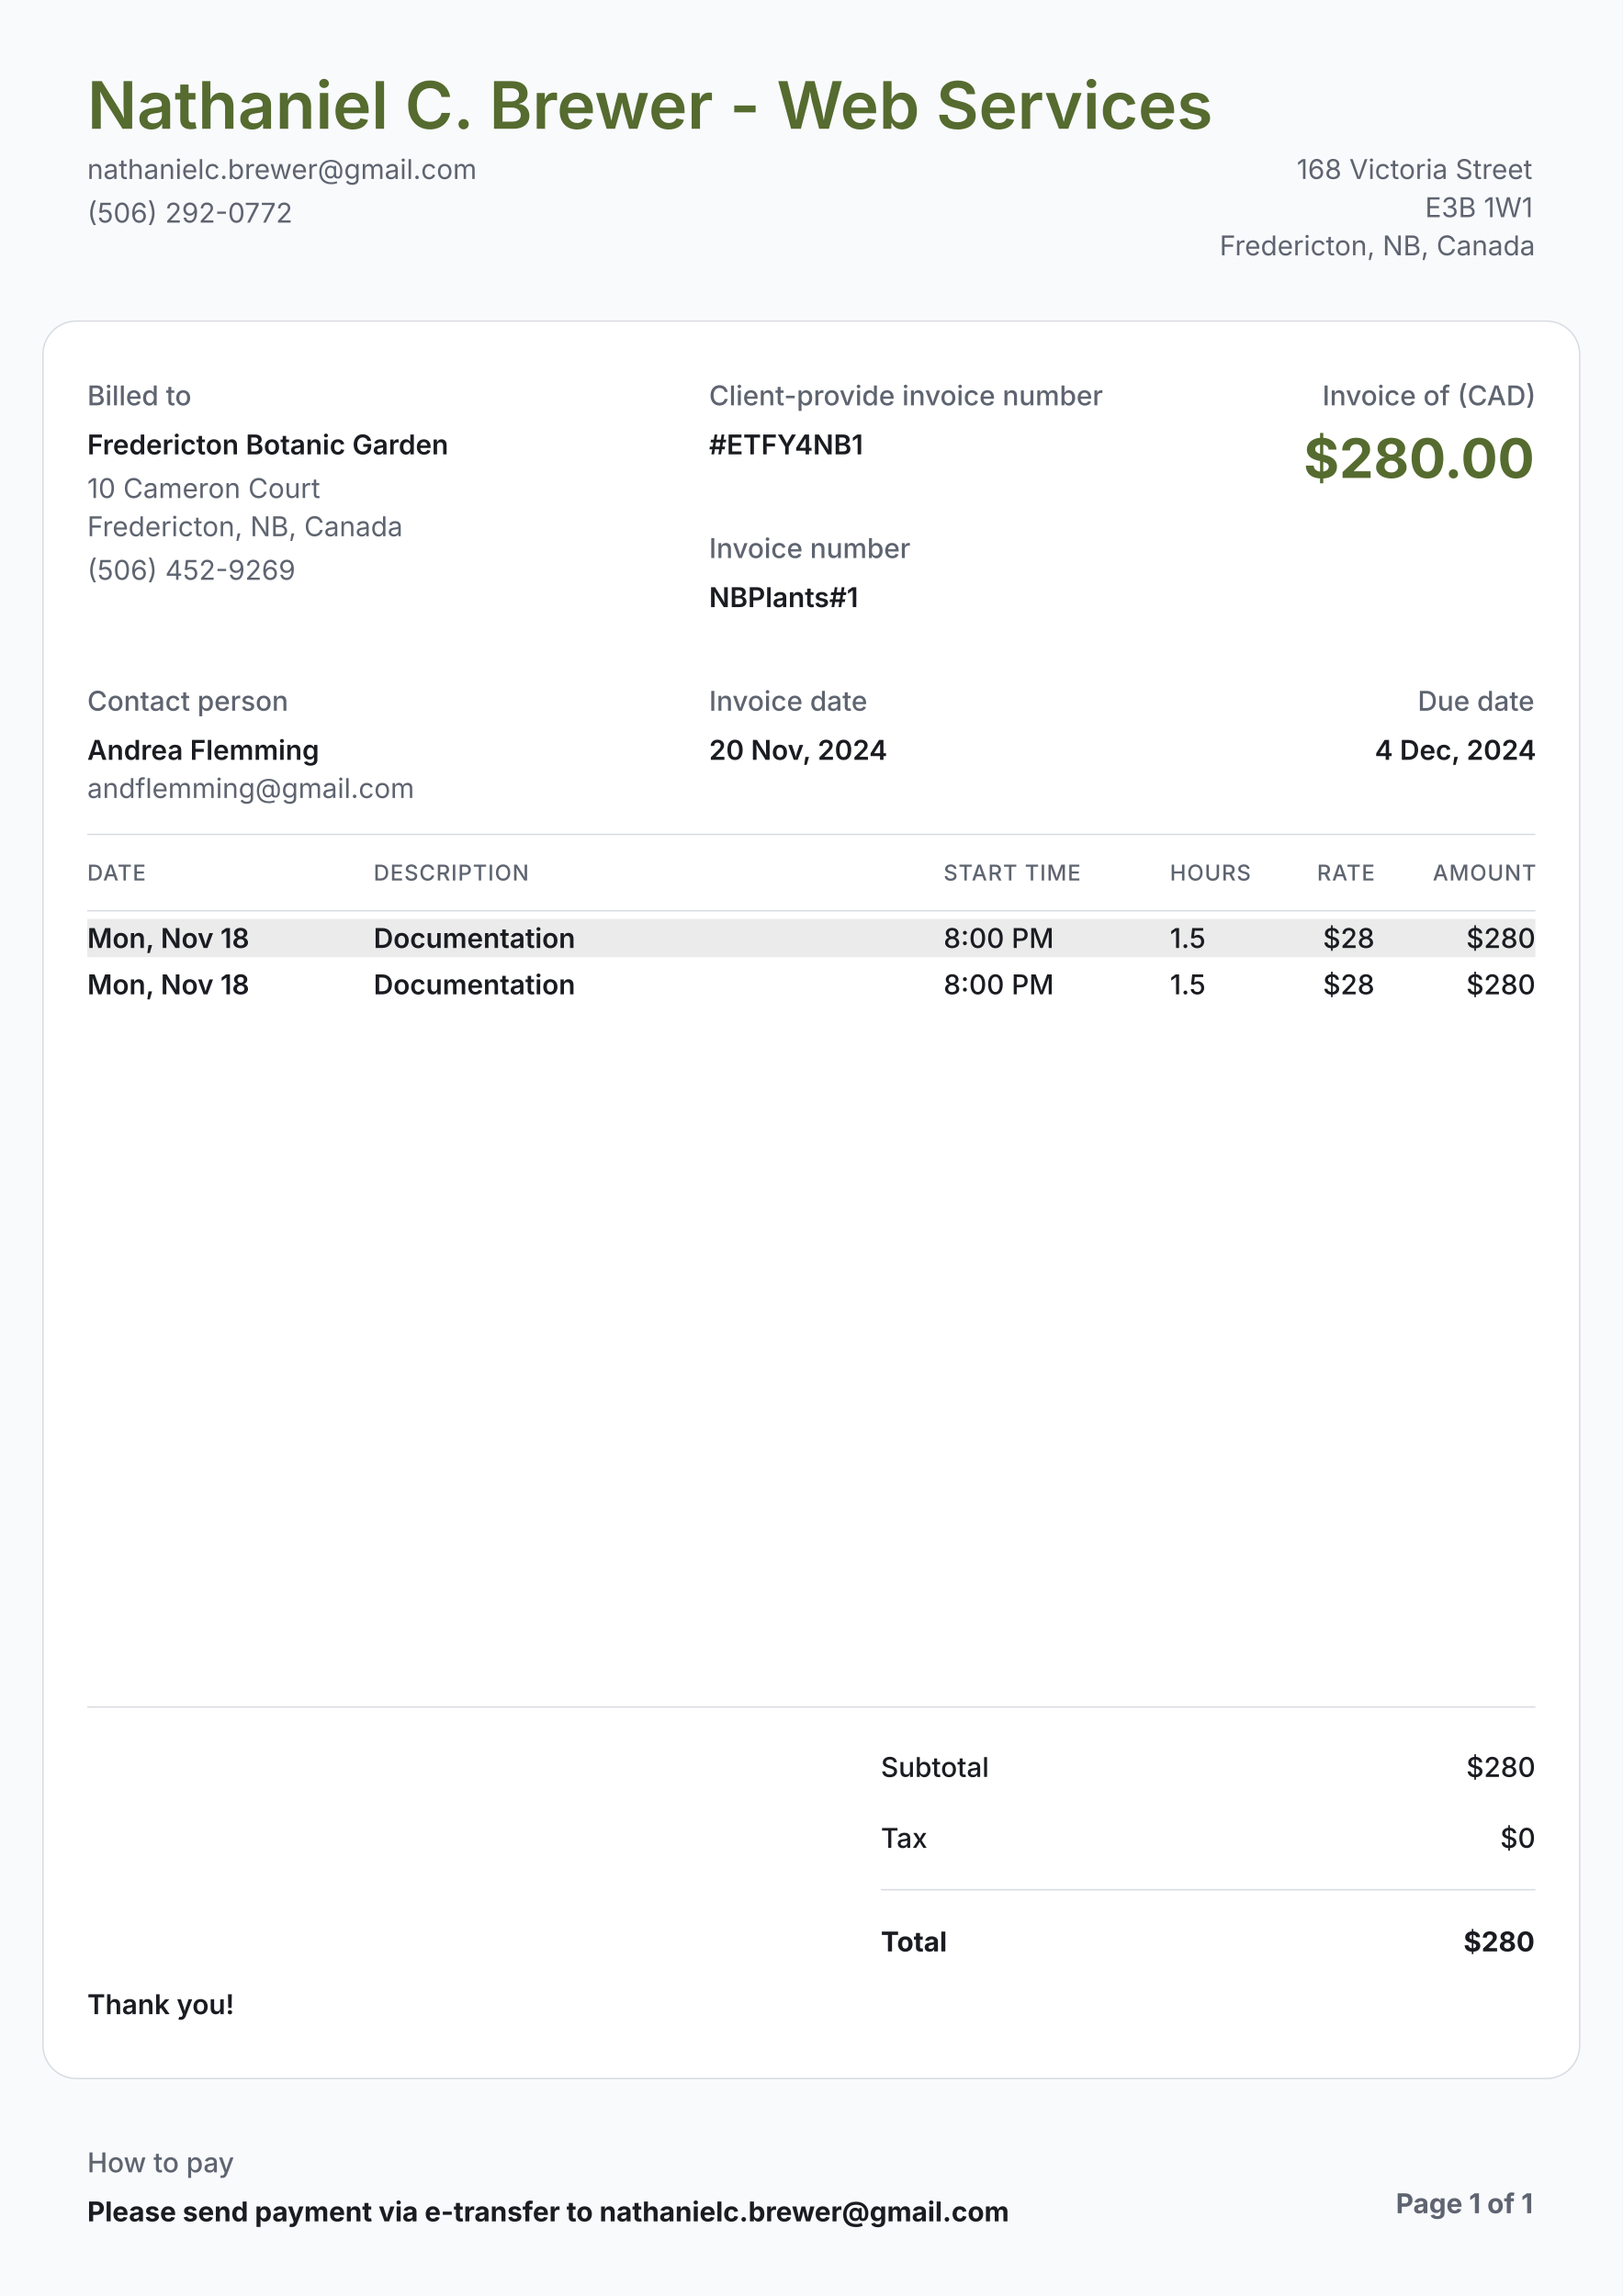
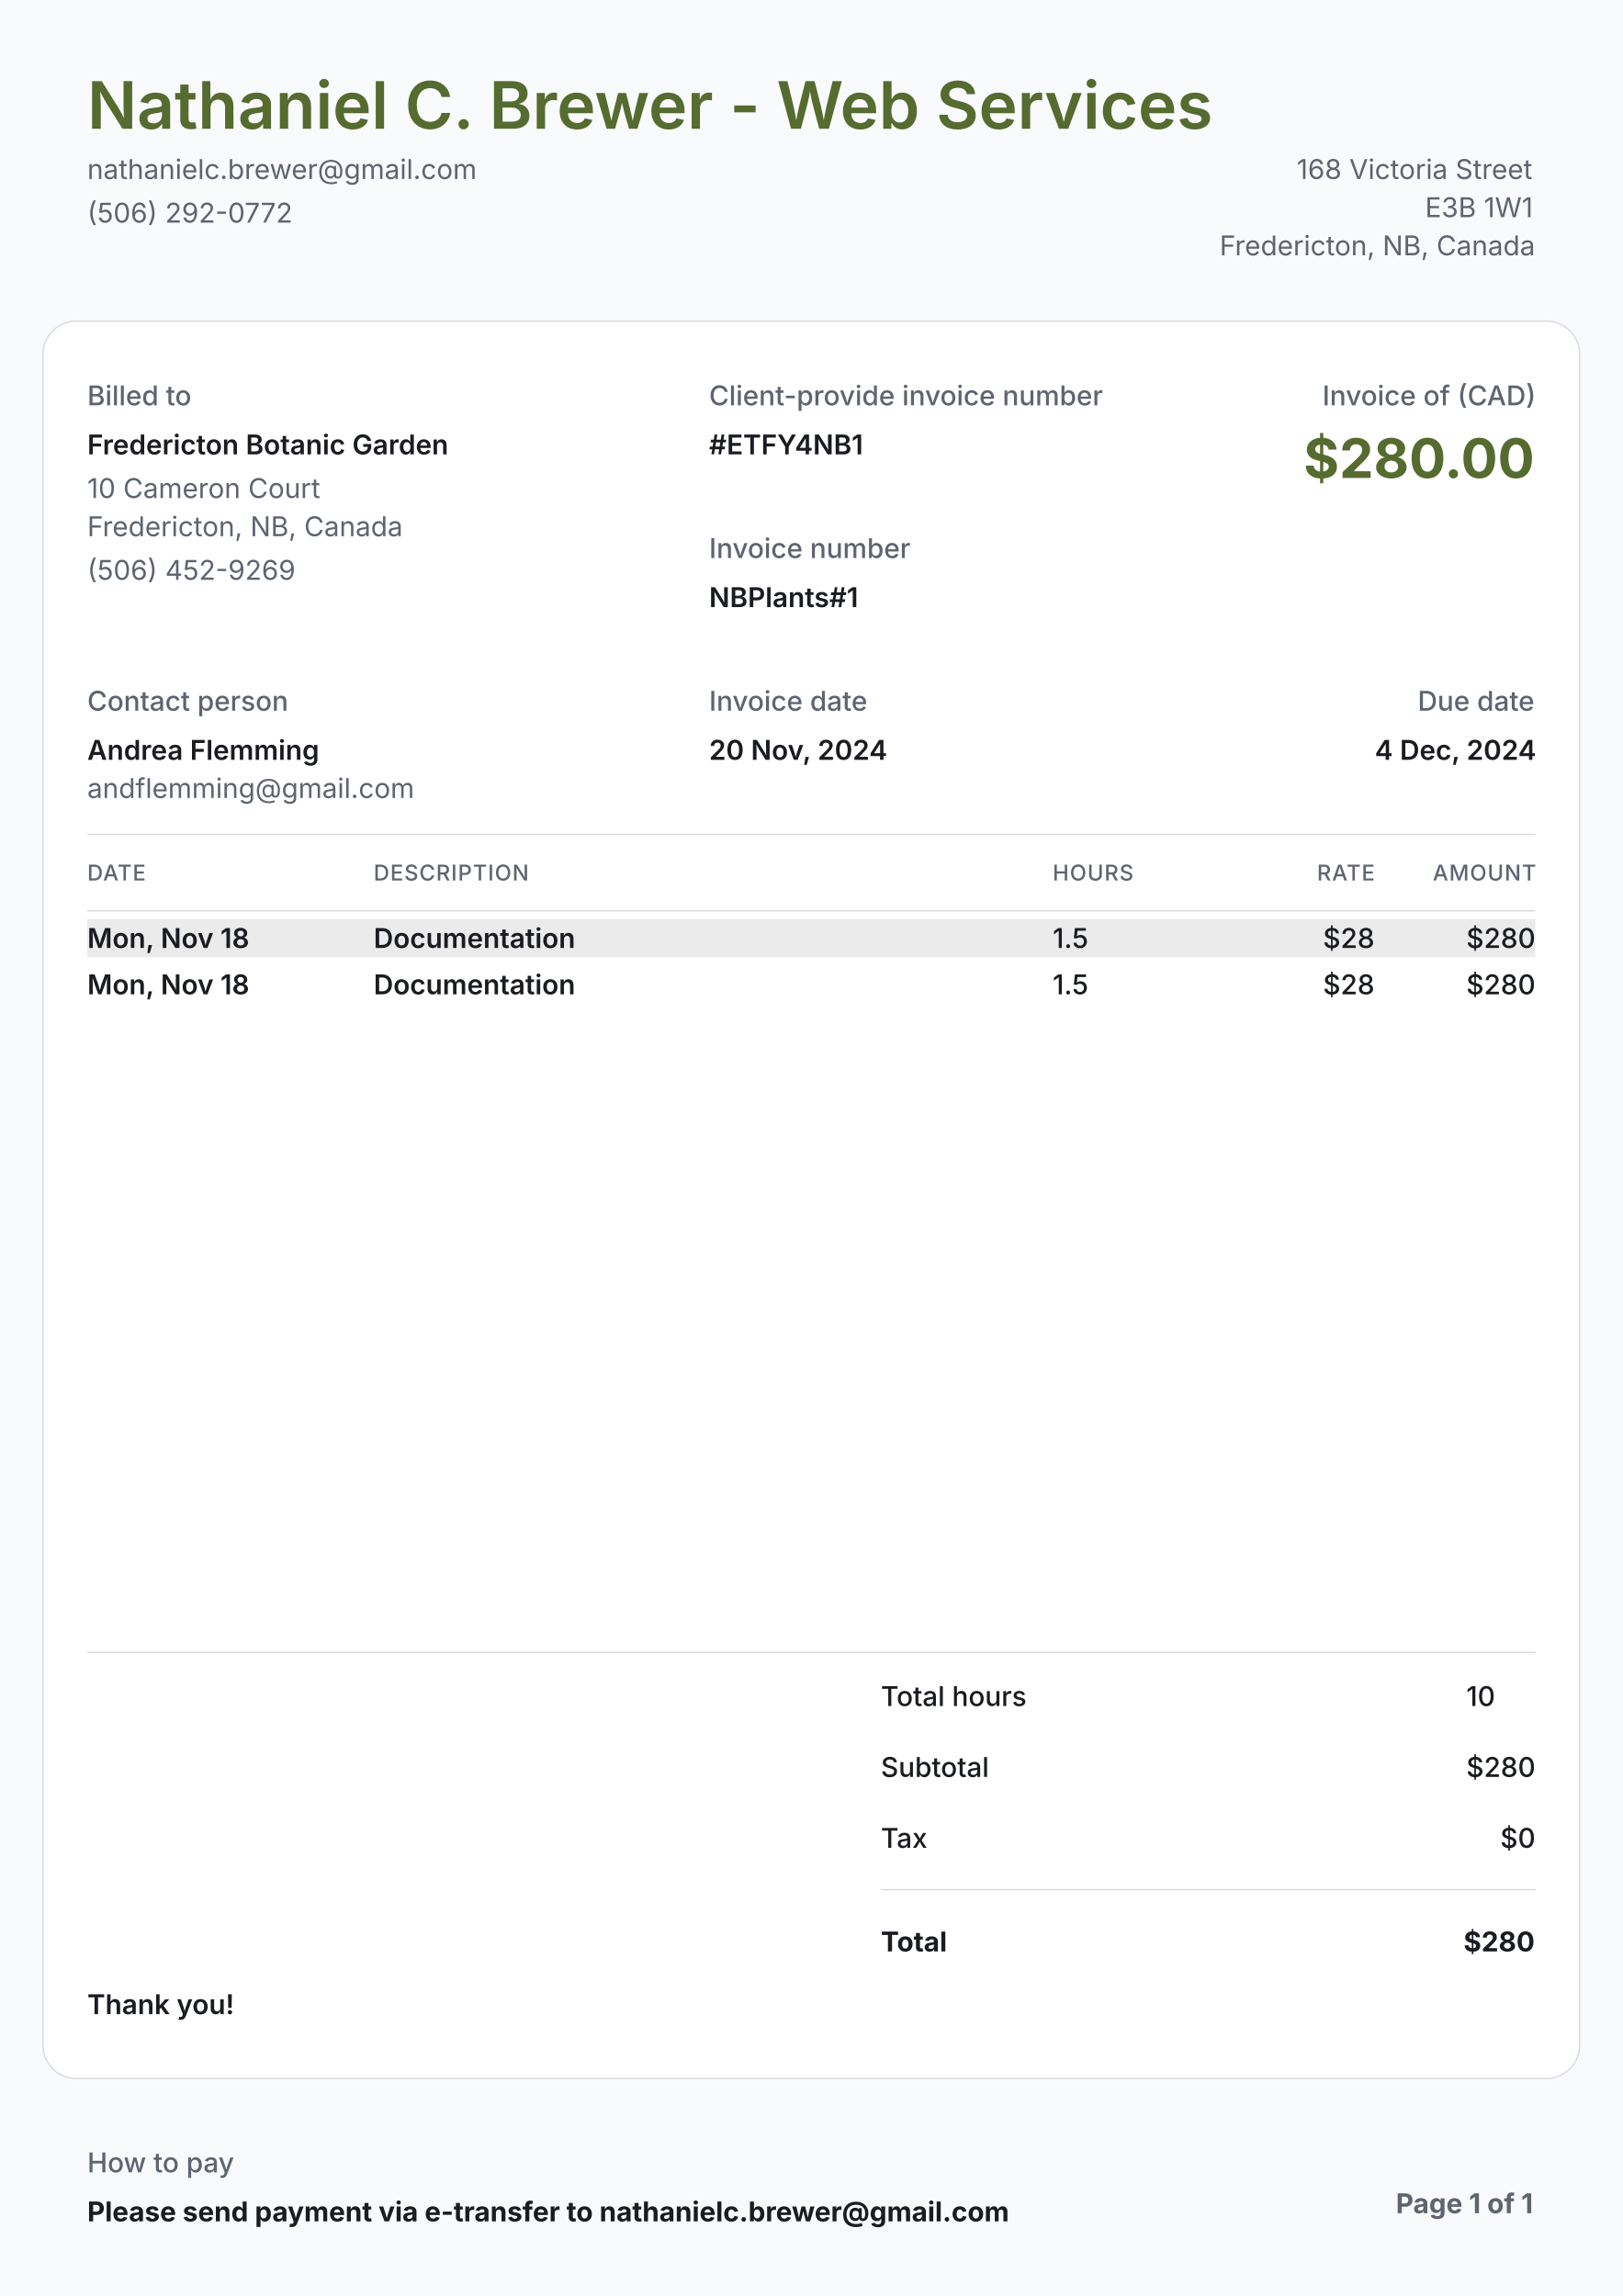
<svg xmlns="http://www.w3.org/2000/svg" width="595" height="842" viewBox="0 0 595 842" fill="none">
  <g id="pageWithTotals">
    <rect width="595" height="842" fill="#F9FAFC" />
    <text id="pageValue" fill="#5E6470" xml:space="preserve" style="white-space: pre" font-family="Inter" font-size="10" font-weight="bold" letter-spacing="0em">
      <tspan x="511.848" y="811.636">Page 1 of 1</tspan>
    </text>
    <text id="How to pay" fill="#5E6470" xml:space="preserve" style="white-space: pre" font-family="Inter" font-size="10" font-weight="500" letter-spacing="0em">
      <tspan x="32" y="796.636">How to pay</tspan>
    </text>
    <g id="mainContent">
      <rect x="15.75" y="117.75" width="563.5" height="644.5" rx="12.25" fill="white" />
      <rect x="15.75" y="117.75" width="563.5" height="644.5" rx="12.25" stroke="#D7DAE0" stroke-width="0.5" />
      <text id="Thank you!" fill="#1A1C21" xml:space="preserve" style="white-space: pre" font-family="Inter" font-size="10" font-weight="600" letter-spacing="0em">
        <tspan x="32" y="738.636">Thank you!</tspan>
      </text>
      <g id="invoiceOfContainer">
        <text id="Invoice of (CAD)" fill="#5E6470" xml:space="preserve" style="white-space: pre" font-family="Inter" font-size="10" font-weight="500" letter-spacing="0em">
          <tspan x="484.895" y="148.636">Invoice of (CAD)</tspan>
        </text>
        <text id="invoiceOfValue" fill="#556B2F" xml:space="preserve" style="white-space: pre" font-family="Inter" font-size="20" font-weight="bold" letter-spacing="0em">
          <tspan x="477.98" y="175.273">$280.00</tspan>
        </text>
      </g>
      <g id="clientInvoiceNumberContainer">
        <text id="Client-provide invoice number" fill="#5E6470" xml:space="preserve" style="white-space: pre" font-family="Inter" font-size="10" font-weight="500" letter-spacing="0em">
          <tspan x="260" y="148.636">Client-provide invoice number</tspan>
        </text>
        <text id="clientInvoiceNumberContainerValue" fill="#1A1C21" xml:space="preserve" style="white-space: pre" font-family="Inter" font-size="10" font-weight="600" letter-spacing="0em">
          <tspan x="260" y="166.636">#ETFY4NB1</tspan>
        </text>
      </g>
      <g id="invoiceNumberContainer">
        <text id="Invoice number" fill="#5E6470" xml:space="preserve" style="white-space: pre" font-family="Inter" font-size="10" font-weight="500" letter-spacing="0em">
          <tspan x="260" y="204.636">Invoice number</tspan>
        </text>
        <text id="invoiceNumberValue" fill="#1A1C21" xml:space="preserve" style="white-space: pre" font-family="Inter" font-size="10" font-weight="600" letter-spacing="0em">
          <tspan x="260" y="222.636">NBPlants#1</tspan>
        </text>
      </g>
      <g id="infoRow2">
        <g id="invoiceDateContainer">
          <text id="Invoice date" fill="#5E6470" xml:space="preserve" style="white-space: pre" font-family="Inter" font-size="10" font-weight="500" letter-spacing="0em">
            <tspan x="260" y="260.636">Invoice date</tspan>
          </text>
          <text id="invoiceDataValue" fill="#1A1C21" xml:space="preserve" style="white-space: pre" font-family="Inter" font-size="10" font-weight="600" letter-spacing="0em">
            <tspan x="260" y="278.636">20 Nov, 2024</tspan>
          </text>
        </g>
        <g id="contactPersonContainer">
          <text id="Contact person" fill="#5E6470" xml:space="preserve" style="white-space: pre" font-family="Inter" font-size="10" font-weight="500" letter-spacing="0em">
            <tspan x="32" y="260.636">Contact person</tspan>
          </text>
          <g id="contactPersonValue">
            <text fill="#1A1C21" xml:space="preserve" style="white-space: pre" font-family="Inter" font-size="10" font-weight="600" letter-spacing="0em">
              <tspan x="32" y="278.636">Andrea Flemming
</tspan>
            </text>
            <text fill="#5E6470" xml:space="preserve" style="white-space: pre" font-family="Inter" font-size="10" letter-spacing="0em">
              <tspan x="32" y="292.636">andflemming@gmail.com</tspan>
            </text>
          </g>
        </g>
        <g id="dueDateContainer">
          <text id="Due date" fill="#5E6470" xml:space="preserve" style="white-space: pre" font-family="Inter" font-size="10" font-weight="500" letter-spacing="0em">
            <tspan x="519.836" y="260.636">Due date</tspan>
          </text>
          <text id="dueDataValue" fill="#1A1C21" xml:space="preserve" style="white-space: pre" font-family="Inter" font-size="10" font-weight="600" letter-spacing="0em">
            <tspan x="504.113" y="278.636">4 Dec, 2024</tspan>
          </text>
        </g>
      </g>
      <g id="billedToContainer">
        <text id="Billed to" fill="#5E6470" xml:space="preserve" style="white-space: pre" font-family="Inter" font-size="10" font-weight="500" letter-spacing="0em">
          <tspan x="32" y="148.636">Billed to</tspan>
        </text>
        <g id="billedToValue">
          <text id="Fredericton Botanic Garden" fill="#1A1C21" xml:space="preserve" style="white-space: pre" font-family="Inter" font-size="10" font-weight="600" letter-spacing="0em">
            <tspan x="32" y="166.636">Fredericton Botanic Garden</tspan>
          </text>
          <text id="10 Cameron Court Fredericton, NB, Canada" fill="#5E6470" xml:space="preserve" style="white-space: pre" font-family="Inter" font-size="10" letter-spacing="0em">
            <tspan x="32" y="182.636">10 Cameron Court
</tspan>
            <tspan x="32" y="196.636">Fredericton, NB, Canada</tspan>
          </text>
          <text id="(506) 452-9269" fill="#5E6470" xml:space="preserve" style="white-space: pre" font-family="Inter" font-size="10" letter-spacing="0em">
            <tspan x="32" y="212.636">(506) 452-9269</tspan>
          </text>
        </g>
      </g>
      <g id="Headers">
        <text id="HOURS" fill="#5E6470" xml:space="preserve" style="white-space: pre" font-family="Inter" font-size="8" font-weight="500" letter-spacing="0.04em">
-           <tspan x="429" y="322.909">HOURS</tspan>
+           <tspan x="386" y="322.909">HOURS</tspan>
        </text>
        <text id="Rate" fill="#5E6470" xml:space="preserve" style="white-space: pre" font-family="Inter" font-size="8" font-weight="500" letter-spacing="0.04em">
          <tspan x="482.938" y="322.909">RATE</tspan>
        </text>
        <text id="Amount" fill="#5E6470" xml:space="preserve" style="white-space: pre" font-family="Inter" font-size="8" font-weight="500" letter-spacing="0.04em">
          <tspan x="525.384" y="322.909">AMOUNT</tspan>
        </text>
        <text id="Date" fill="#5E6470" xml:space="preserve" style="white-space: pre" font-family="Inter" font-size="8" font-weight="500" letter-spacing="0.04em">
          <tspan x="32" y="322.909">DATE</tspan>
        </text>
        <text id="Description" fill="#5E6470" xml:space="preserve" style="white-space: pre" font-family="Inter" font-size="8" font-weight="500" letter-spacing="0.04em">
          <tspan x="137" y="322.909">DESCRIPTION</tspan>
-         </text>
-         <text id="Start Time" fill="#5E6470" xml:space="preserve" style="white-space: pre" font-family="Inter" font-size="8" font-weight="500" letter-spacing="0.04em">
-           <tspan x="346" y="322.909">START TIME</tspan>
        </text>
        <path id="Vector 145" d="M32 334H563" stroke="#D7DAE0" stroke-width="0.5" />
        <path id="Vector 144" d="M32 306H563" stroke="#D7DAE0" stroke-width="0.5" />
      </g>
      <g id="Rows">
        <g id="rowContainer_light">
          <g id="row">
            <text id="dateValue" fill="#1A1C21" xml:space="preserve" style="white-space: pre" font-family="Inter" font-size="10" font-weight="600" letter-spacing="0em">
              <tspan x="32" y="364.636">Mon, Nov 18</tspan>
            </text>
            <text id="descriptionValue" fill="#1A1C21" xml:space="preserve" style="white-space: pre" font-family="Inter" font-size="10" font-weight="600" letter-spacing="0em">
              <tspan x="137" y="364.636">Documentation</tspan>
            </text>
            <text id="hoursValue" fill="#1A1C21" xml:space="preserve" style="white-space: pre" font-family="Inter" font-size="10" font-weight="500" letter-spacing="0em">
-               <tspan x="429" y="364.636">1.5</tspan>
-             </text>
-             <text id="startTimeValue" fill="#1A1C21" xml:space="preserve" style="white-space: pre" font-family="Inter" font-size="10" font-weight="500" letter-spacing="0em">
-               <tspan x="346" y="364.636">8:00 PM</tspan>
+               <tspan x="386" y="364.636">1.5</tspan>
            </text>
            <text id="rateValue" fill="#1A1C21" xml:space="preserve" style="white-space: pre" font-family="Inter" font-size="10" font-weight="500" letter-spacing="0em">
              <tspan x="485.113" y="364.636">$28</tspan>
            </text>
            <text id="amountValue" fill="#1A1C21" xml:space="preserve" style="white-space: pre" font-family="Inter" font-size="10" font-weight="500" letter-spacing="0em">
              <tspan x="537.658" y="364.636">$280</tspan>
            </text>
          </g>
        </g>
        <g id="rowContainer__dark">
          <rect width="531" height="14" transform="translate(32 337)" fill="black" fill-opacity="0.08" />
          <g id="row_2">
            <text id="dateValue_2" fill="#1A1C21" xml:space="preserve" style="white-space: pre" font-family="Inter" font-size="10" font-weight="600" letter-spacing="0em">
              <tspan x="32" y="347.636">Mon, Nov 18</tspan>
            </text>
            <text id="descriptionValue_2" fill="#1A1C21" xml:space="preserve" style="white-space: pre" font-family="Inter" font-size="10" font-weight="600" letter-spacing="0em">
              <tspan x="137" y="347.636">Documentation</tspan>
            </text>
            <text id="hoursValue_2" fill="#1A1C21" xml:space="preserve" style="white-space: pre" font-family="Inter" font-size="10" font-weight="500" letter-spacing="0em">
-               <tspan x="429" y="347.636">1.5</tspan>
-             </text>
-             <text id="startTimeValue_2" fill="#1A1C21" xml:space="preserve" style="white-space: pre" font-family="Inter" font-size="10" font-weight="500" letter-spacing="0em">
-               <tspan x="346" y="347.636">8:00 PM</tspan>
+               <tspan x="386" y="347.636">1.5</tspan>
            </text>
            <text id="rateValue_2" fill="#1A1C21" xml:space="preserve" style="white-space: pre" font-family="Inter" font-size="10" font-weight="500" letter-spacing="0em">
              <tspan x="485.113" y="347.636">$28</tspan>
            </text>
            <text id="amountValue_2" fill="#1A1C21" xml:space="preserve" style="white-space: pre" font-family="Inter" font-size="10" font-weight="500" letter-spacing="0em">
              <tspan x="537.658" y="347.636">$280</tspan>
            </text>
          </g>
        </g>
      </g>
      <g id="pageWithTotals_2">
        <path id="Vector 147" d="M323 693L563 693" stroke="#D7DAE0" stroke-width="0.5" />
+         <text id="totalHoursValue" fill="#1A1C21" xml:space="preserve" style="white-space: pre" font-family="Inter" font-size="10" font-weight="500" letter-spacing="0em">
+           <tspan x="537.658" y="625.636">10</tspan>
+         </text>
        <text id="subtotalValue" fill="#1A1C21" xml:space="preserve" style="white-space: pre" font-family="Inter" font-size="10" font-weight="500" letter-spacing="0em">
          <tspan x="537.658" y="651.636">$280</tspan>
        </text>
        <text id="totalValue" fill="#1A1C21" xml:space="preserve" style="white-space: pre" font-family="Inter" font-size="10" font-weight="bold" letter-spacing="0em">
          <tspan x="536.652" y="715.636">$280</tspan>
        </text>
        <text id="taxValue" fill="#1A1C21" xml:space="preserve" style="white-space: pre" font-family="Inter" font-size="10" font-weight="500" letter-spacing="0em">
          <tspan x="550.109" y="677.636">$0</tspan>
        </text>
+         <text id="Total hours" fill="#1A1C21" xml:space="preserve" style="white-space: pre" font-family="Inter" font-size="10" font-weight="500" letter-spacing="0em">
+           <tspan x="323" y="625.636">Total hours</tspan>
+         </text>
        <text id="Subtotal" fill="#1A1C21" xml:space="preserve" style="white-space: pre" font-family="Inter" font-size="10" font-weight="500" letter-spacing="0em">
          <tspan x="323" y="651.636">Subtotal</tspan>
        </text>
        <text id="Total" fill="#1A1C21" xml:space="preserve" style="white-space: pre" font-family="Inter" font-size="10" font-weight="bold" letter-spacing="0em">
          <tspan x="323" y="715.636">Total</tspan>
        </text>
        <text id="Tax" fill="#1A1C21" xml:space="preserve" style="white-space: pre" font-family="Inter" font-size="10" font-weight="500" letter-spacing="0em">
          <tspan x="323" y="677.636">Tax</tspan>
        </text>
-         <path id="Vector 146" d="M32 626H563" stroke="#D7DAE0" stroke-width="0.5" />
+         <path id="Vector 146" d="M32 606H563" stroke="#D7DAE0" stroke-width="0.5" />
      </g>
    </g>
    <g id="myAddressContainer">
      <text id="myAddressValue" fill="#5E6470" xml:space="preserve" style="white-space: pre" font-family="Inter" font-size="10" letter-spacing="0em">
        <tspan x="475.5" y="65.636">168 Victoria Street
</tspan>
        <tspan x="522.551" y="79.636">E3B 1W1
</tspan>
        <tspan x="447.209" y="93.636">Fredericton, NB, Canada</tspan>
      </text>
    </g>
    <text id="howToPayValue" fill="#1A1C21" xml:space="preserve" style="white-space: pre" font-family="Inter" font-size="10" font-weight="bold" letter-spacing="0em">
      <tspan x="32" y="814.636">Please send payment via e-transfer to nathanielc.brewer@gmail.com</tspan>
    </text>
    <g id="myNameAndContactInfoContaner">
      <text id="myNameValue" fill="#556B2F" xml:space="preserve" style="white-space: pre" font-family="Inter" font-size="24" font-weight="600" letter-spacing="0em">
        <tspan x="32" y="47.227">Nathaniel C. Brewer - Web Services</tspan>
      </text>
      <text id="myEmailValue" fill="#5E6470" xml:space="preserve" style="white-space: pre" font-family="Inter" font-size="10" letter-spacing="0em">
        <tspan x="32" y="65.636">nathanielc.brewer@gmail.com</tspan>
      </text>
      <text id="myPhoneNumberValue" fill="#5E6470" xml:space="preserve" style="white-space: pre" font-family="Inter" font-size="10" letter-spacing="0em">
        <tspan x="32" y="81.636">(506) 292-0772</tspan>
      </text>
    </g>
  </g>
</svg>
